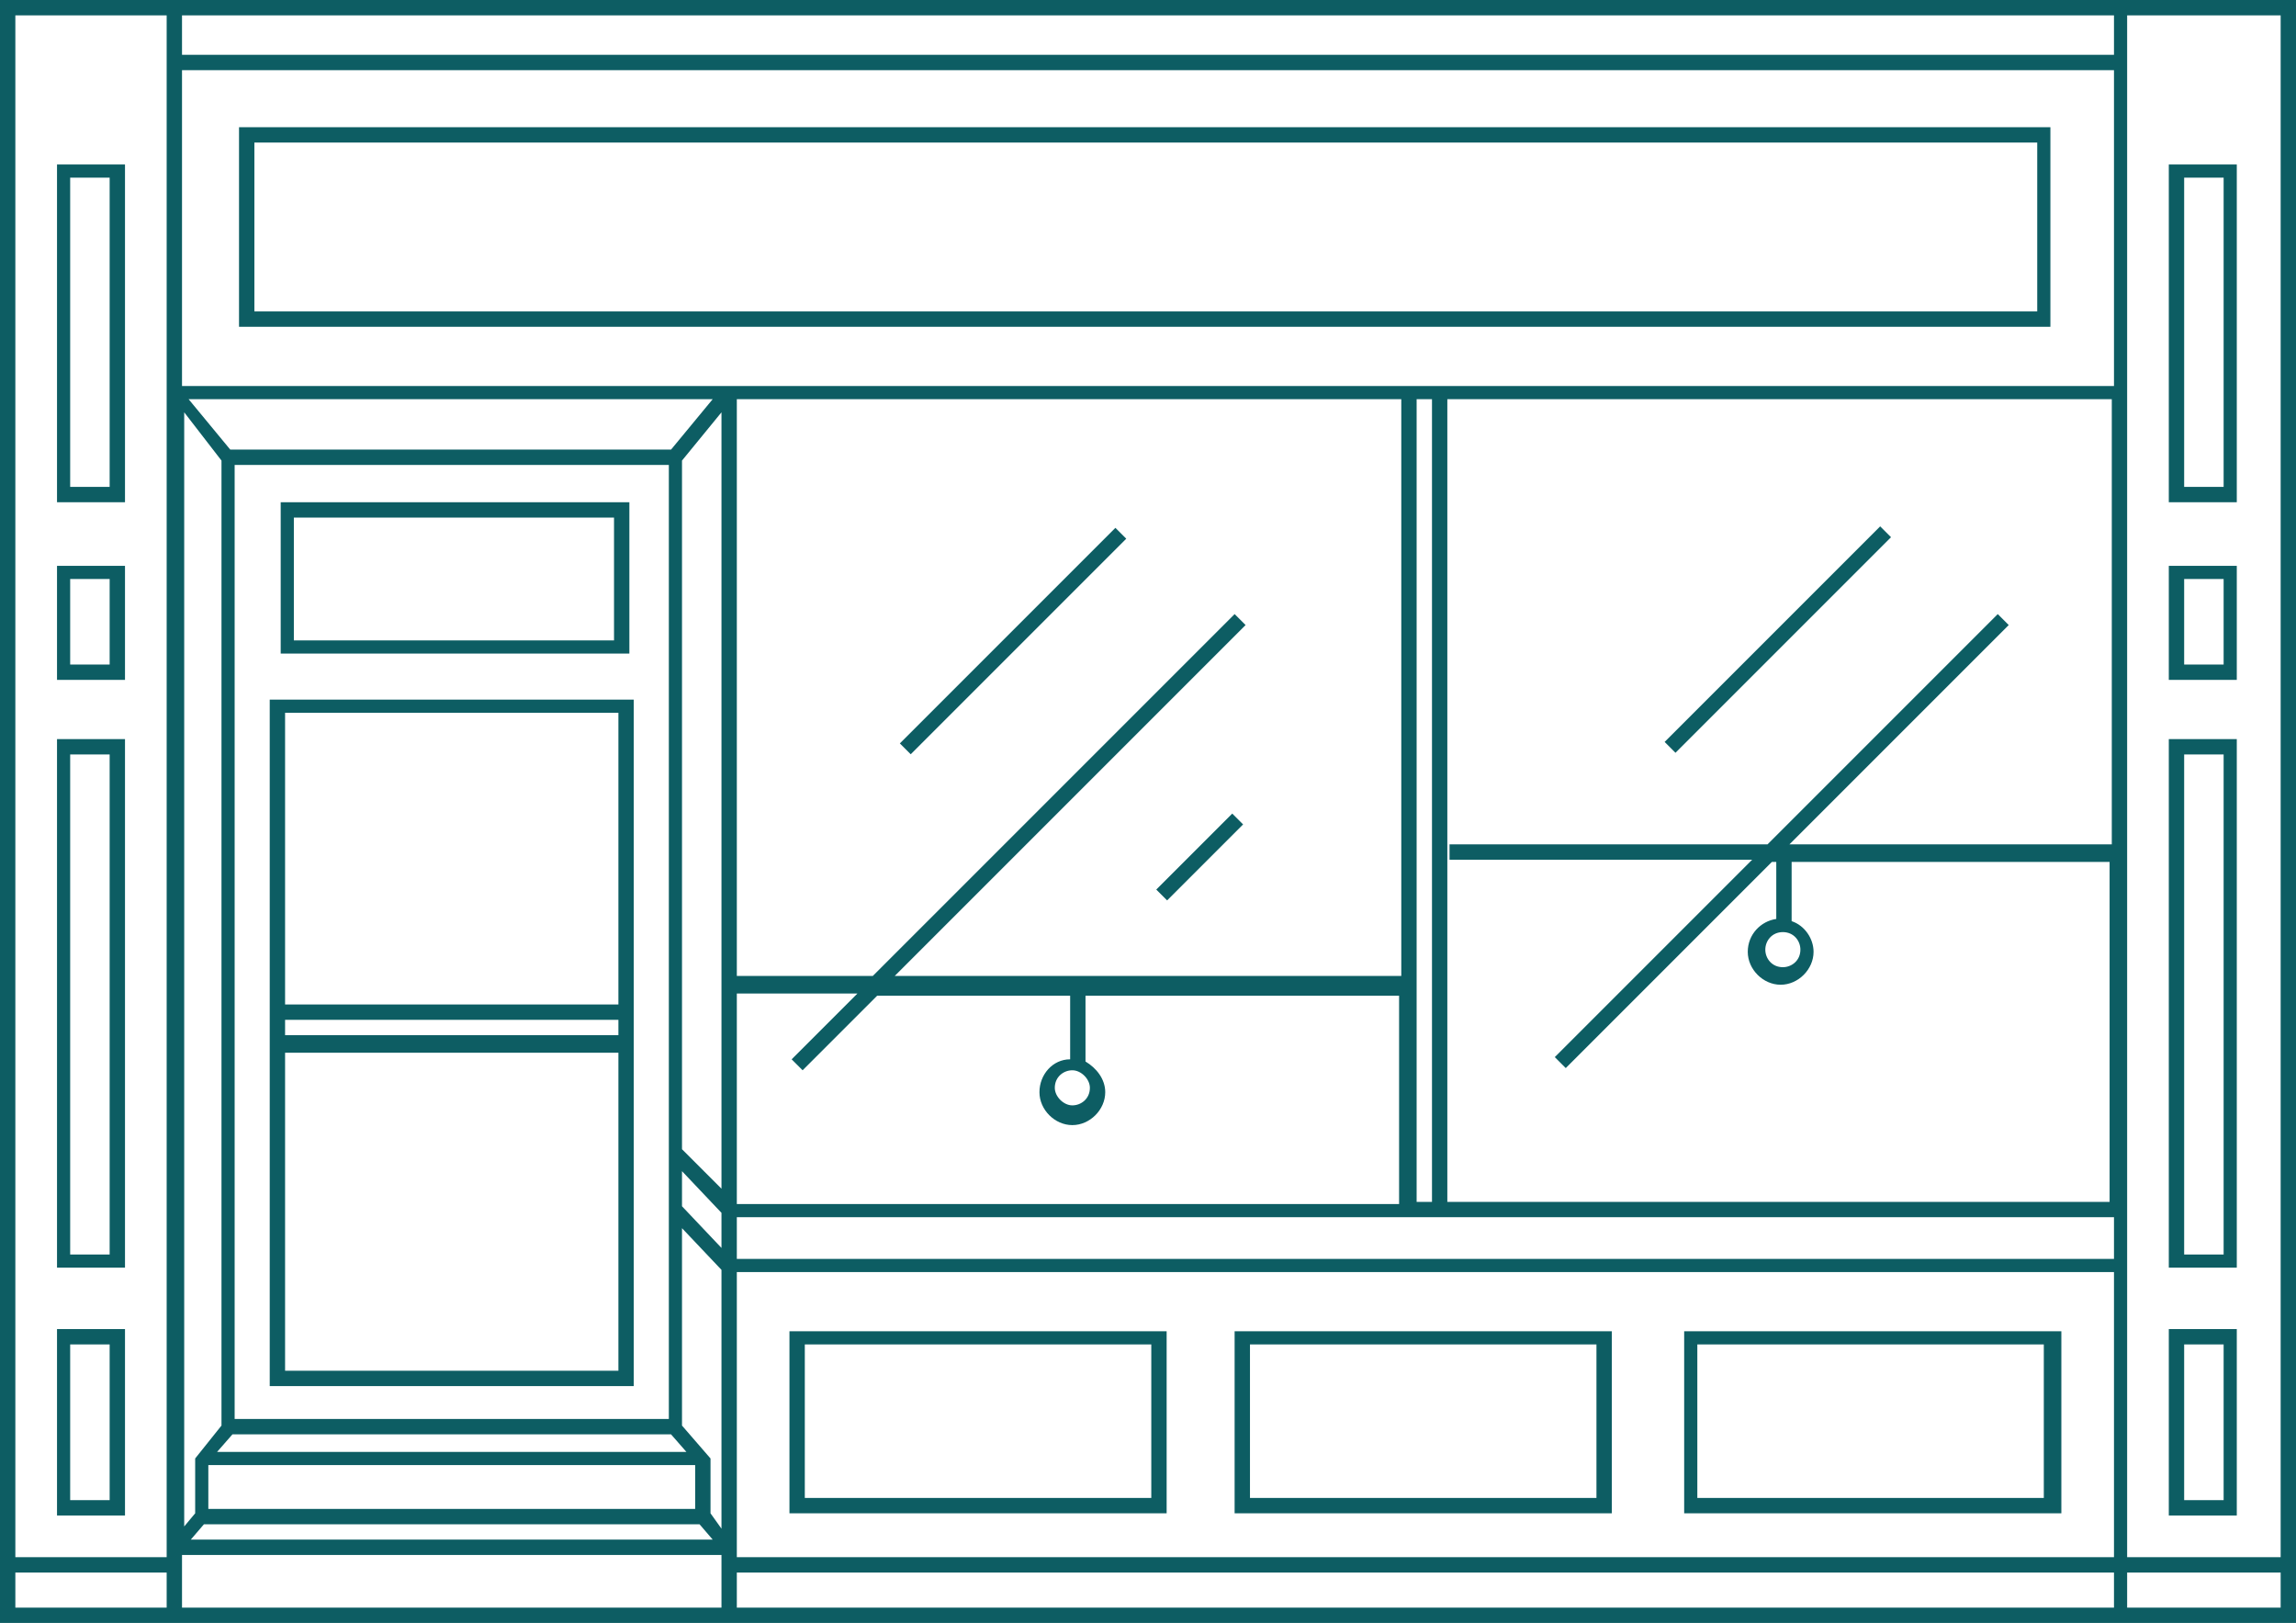
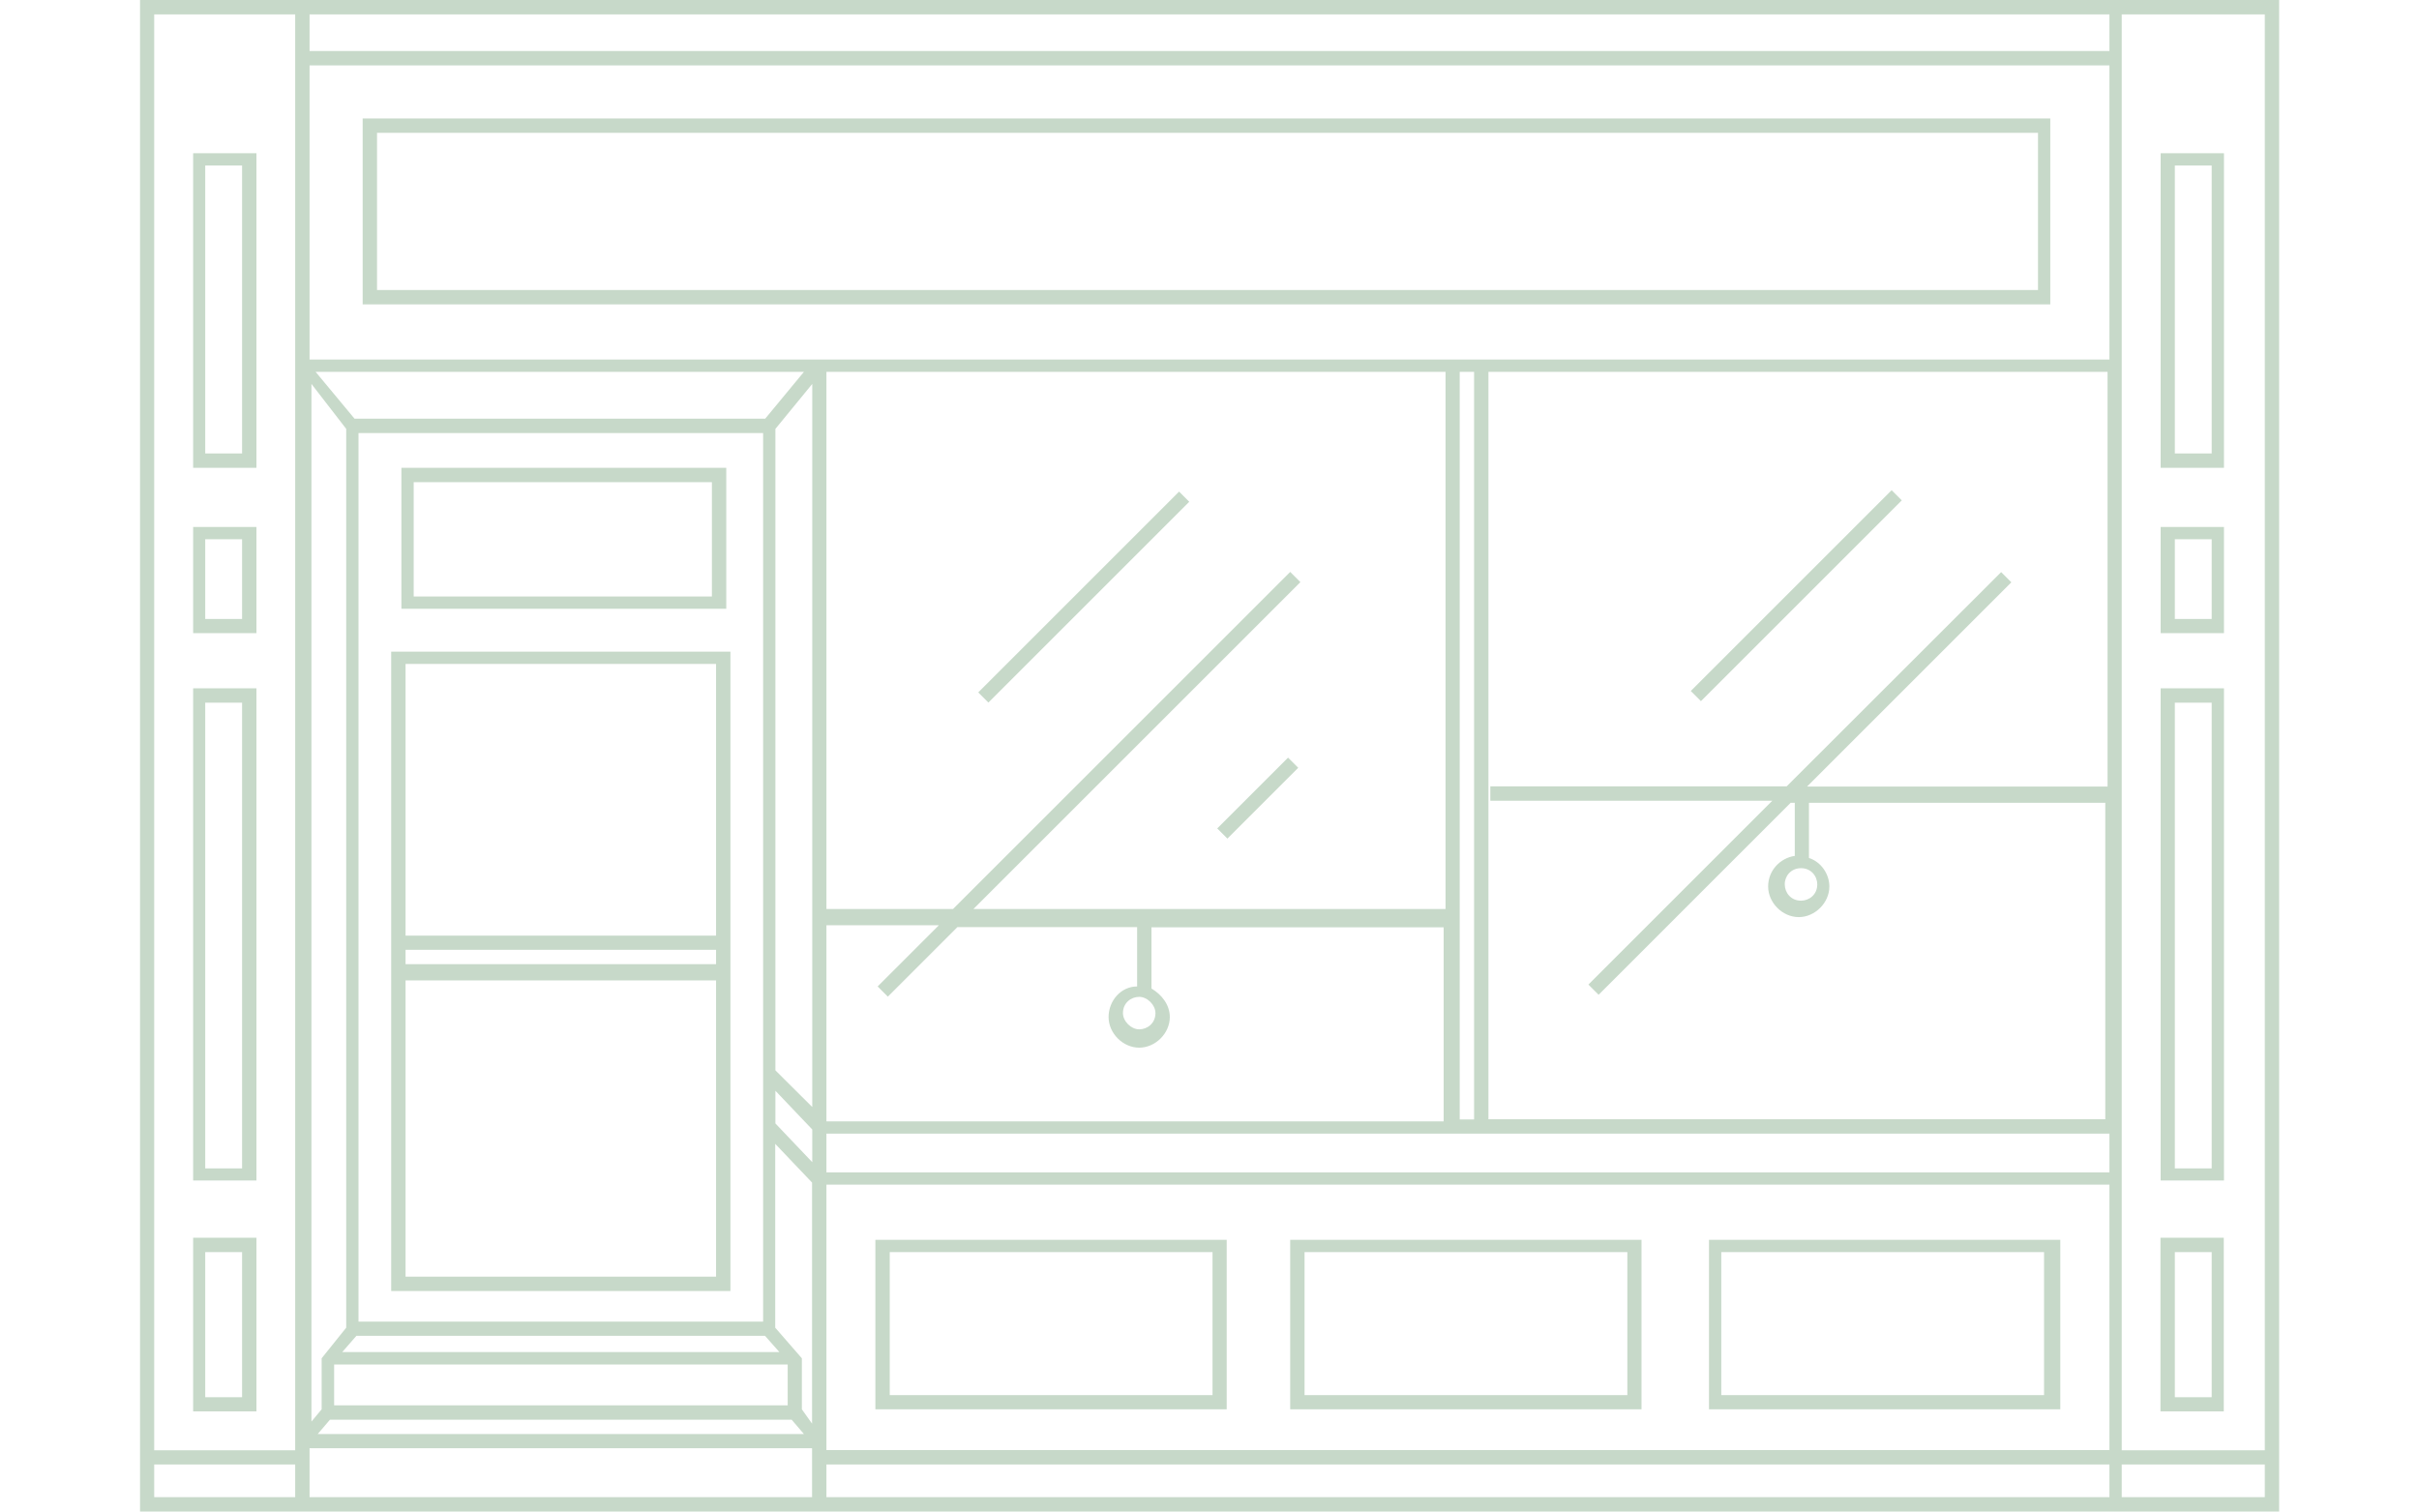
- <svg xmlns="http://www.w3.org/2000/svg" version="1.1" id="Layer_1" x="0px" y="0px" viewBox="0 0 104.7 74" enable-background="new 0 0 104.7 74" xml:space="preserve">
+ <svg xmlns="http://www.w3.org/2000/svg" version="1.1" id="Layer_1" x="0px" y="0px" viewBox="0 0 1280 800" enable-background="new 0 0 1280 800" xml:space="preserve">
  <g>
-     <path fill="#0D5D63" d="M0,0v74h104.7V0H0z M104,71h-7V0.7h7V71z M96.3,57.4H33.6v-1.9h62.8V57.4z M8.3,3.2h88.1v14.4H8.3V3.2z    M64.6,54.8V18.2h0.7v36.6H64.6z M63.9,44.5H40.8l16-16L56.3,28L39.8,44.5h-6.2V18.2h30.3V44.5z M31.1,52.4V21l1.8-2.2v35.4   L31.1,52.4z M30.6,20.5H10.5l-1.9-2.3h23.9L30.6,20.5z M30.5,21.2v43.5H10.7V21.2H30.5z M10.6,65.4h20l0.7,0.8H9.9L10.6,65.4z    M9.5,66.8h22.2v2H9.5V66.8z M32.4,66.5L31.1,65v-9l1.8,1.9v11.8L32.4,69V66.5z M31.1,55v-1.6l1.8,1.9v1.6L31.1,55z M33.6,45.3h5.5   l-3,3l0.5,0.5l3.4-3.4h8.8v2.9c-0.8,0-1.4,0.7-1.4,1.5c0,0.8,0.7,1.5,1.5,1.5c0.8,0,1.5-0.7,1.5-1.5c0-0.6-0.4-1.1-0.9-1.4h0v-3   h14.3v9.5H33.6V45.3z M49.7,49.6c0,0.5-0.4,0.8-0.8,0.8s-0.8-0.4-0.8-0.8c0-0.5,0.4-0.8,0.8-0.8S49.7,49.2,49.7,49.6z M10.1,21v44   l-1.2,1.5V69l-0.5,0.6V18.8L10.1,21z M9.3,69.5h22.6l0.6,0.7H8.7L9.3,69.5z M96.3,54.8H66V18.2h30.3v20.3H81.6l10-10L91.1,28   L80.6,38.5H66.1v0.7h13.8l-9,9l0.5,0.5l9.4-9.4h0.2v2.6c-0.7,0.1-1.3,0.7-1.3,1.5c0,0.8,0.7,1.5,1.5,1.5c0.8,0,1.5-0.7,1.5-1.5   c0-0.6-0.4-1.2-1-1.4v-2.7h14.5V54.8z M81.3,42.5c0.5,0,0.8,0.4,0.8,0.8c0,0.5-0.4,0.8-0.8,0.8c-0.5,0-0.8-0.4-0.8-0.8   C80.5,42.9,80.8,42.5,81.3,42.5z M96.3,2.5H8.3V0.7h88.1V2.5z M8.3,70.9h24.6v2.4H8.3V70.9z M33.6,71.7h62.8v1.6H33.6V71.7z    M33.6,71v-13h62.8v13H33.6z M7.6,0.7V71H0.7V0.7H7.6z M0.7,71.7h6.9v1.6H0.7V71.7z M97,73.3v-1.6h7v1.6H97z" />
-     <path fill="#0D5D63" d="M56.3,69h17.2v-8.3H56.3V69z M57,61.3h15.8v7H57V61.3z" />
-     <path fill="#0D5D63" d="M76.8,60.7V69h17.2v-8.3H76.8z M93.3,68.3H77.4v-7h15.8V68.3z" />
-     <path fill="#0D5D63" d="M36,69h17.2v-8.3H36V69z M36.7,61.3h15.8v7H36.7V61.3z" />
-     <path fill="#0D5D63" d="M5.7,7.5H2.6v15.4h3.1V7.5z M5,22.2H3.2V8.1H5V22.2z" />
-     <path fill="#0D5D63" d="M5.7,33.7H2.6v24.1h3.1V33.7z M5,57.2H3.2V34.4H5V57.2z" />
-     <path fill="#0D5D63" d="M2.6,69.1h3.1v-8.5H2.6V69.1z M3.2,61.3H5v7.1H3.2V61.3z" />
-     <path fill="#0D5D63" d="M5.7,25.8H2.6V31h3.1V25.8z M5,30.3H3.2v-3.9H5V30.3z" />
-     <path fill="#0D5D63" d="M102,7.5h-3.1v15.4h3.1V7.5z M101.4,22.2h-1.8V8.1h1.8V22.2z" />
-     <path fill="#0D5D63" d="M102,57.9V33.7h-3.1v24.1H102z M99.6,34.4h1.8v22.8h-1.8V34.4z" />
-     <path fill="#0D5D63" d="M98.9,69.1h3.1v-8.5h-3.1V69.1z M99.6,61.3h1.8v7.1h-1.8V61.3z" />
-     <path fill="#0D5D63" d="M102,25.8h-3.1V31h3.1V25.8z M101.4,30.3h-1.8v-3.9h1.8V30.3z" />
-     <path fill="#0D5D63" d="M10.9,5.8v9.1h82.6V5.8H10.9z M92.9,14.2H11.6V6.5h81.3V14.2z" />
-     <path fill="#0D5D63" d="M28.6,22.9H12.8v6.9h15.9V22.9z M28,29.2H13.4v-5.6H28V29.2z" />
-     <path fill="#0D5D63" d="M28.9,31.9H12.3v31.3h16.6V31.9z M28.2,32.5v13.3H13V32.5H28.2z M28.2,46.5v0.7H13v-0.7H28.2z M13,62.4V48   h15.2v14.5H13z" />
-     <rect x="39.3" y="28.8" transform="matrix(-0.7071 0.7071 -0.7071 -0.7071 99.5118 17.138)" fill="#0D5D63" width="13.9" height="0.7" />
-     <rect x="80.7" y="22.2" transform="matrix(0.7071 0.7071 -0.7071 0.7071 44.3724 -48.7608)" fill="#0D5D63" width="0.7" height="13.9" />
-     <rect x="54.3" y="36.7" transform="matrix(-0.7071 -0.7071 0.7071 -0.7071 65.6672 105.4011)" fill="#0D5D63" width="0.7" height="4.9" />
+     <path fill="#C7D9C9" d="M74.1,0v800h1131.9V0H74.1z M1198.4,767.6h-75.7V7.6h75.7V767.6z M1115.1,620.5H437.3V600h678.9v20.5   H1115.1z M163.8,34.6h952.4v155.7H163.8V34.6z M772.4,592.4V196.8h7.6v395.7H772.4z M764.9,481.1H515.1l173-173l-5.4-5.4   L504.3,481.1h-67V196.8h327.6L764.9,481.1L764.9,481.1z M410.3,566.5V227l19.5-23.8v382.7L410.3,566.5z M404.9,221.6H187.6   L167,196.8h258.4L404.9,221.6z M403.8,229.2v470.3H189.7V229.2H403.8z M188.6,707h216.2l7.6,8.6H181.1L188.6,707z M176.8,722.2h240   v21.6h-240V722.2z M424.3,718.9l-14.1-16.2v-97.3l19.5,20.5v127.6l-5.4-7.6V718.9z M410.3,594.6v-17.3l19.5,20.5v17.3L410.3,594.6z    M437.3,489.7h59.5l-32.4,32.4l5.4,5.4l36.8-36.8h95.1v31.4c-8.6,0-15.1,7.6-15.1,16.2c0,8.6,7.6,16.2,16.2,16.2   c8.6,0,16.2-7.6,16.2-16.2c0-6.5-4.3-11.9-9.7-15.1l0,0v-32.4h154.6v102.7H437.3V489.7z M611.4,536.2c0,5.4-4.3,8.6-8.6,8.6   s-8.6-4.3-8.6-8.6c0-5.4,4.3-8.6,8.6-8.6S611.4,531.9,611.4,536.2z M183.2,227v475.7l-13,16.2v27l-5.4,6.5V203.2L183.2,227z    M174.6,751.4h244.3l6.5,7.6H168.1L174.6,751.4z M1115.1,592.4H787.6V196.8h327.6v219.5H956.2l108.1-108.1l-5.4-5.4L945.4,416.2   H788.6v7.6h149.2l-97.3,97.3l5.4,5.4l101.6-101.6h2.2V453c-7.6,1.1-14.1,7.6-14.1,16.2c0,8.6,7.6,16.2,16.2,16.2   s16.2-7.6,16.2-16.2c0-6.5-4.3-13-10.8-15.1v-29.2h156.8v167.6H1115.1z M953,459.5c5.4,0,8.6,4.3,8.6,8.6c0,5.4-4.3,8.6-8.6,8.6   c-5.4,0-8.6-4.3-8.6-8.6C944.3,463.8,947.6,459.5,953,459.5z M1115.1,27H163.8V7.6h952.4V27H1115.1z M163.8,766.5h265.9v25.9H163.8   V766.5z M437.3,775.1h678.9v17.3H437.3V775.1z M437.3,767.6V627h678.9v140.5H437.3z M156.2,7.6v760H81.6V7.6H156.2z M81.6,775.1   h74.6v17.3H81.6V775.1z M1122.7,792.4v-17.3h75.7v17.3H1122.7z" />
+     <path fill="#C7D9C9" d="M682.7,745.9h185.9v-89.7H682.7V745.9z M690.3,662.7h170.8v75.7H690.3V662.7z" />
+     <path fill="#C7D9C9" d="M904.3,656.2v89.7h185.9v-89.7H904.3z M1082.7,738.4H910.8v-75.7h170.8v75.7H1082.7z" />
+     <path fill="#C7D9C9" d="M463.2,745.9h185.9v-89.7H463.2V745.9z M470.8,662.7h170.8v75.7H470.8V662.7z" />
+     <path fill="#C7D9C9" d="M135.7,81.1h-33.5v166.5h33.5V81.1z M128.1,240h-19.5V87.6h19.5V240z" />
+     <path fill="#C7D9C9" d="M135.7,364.3h-33.5v260.5h33.5V364.3z M128.1,618.4h-19.5V371.9h19.5V618.4z" />
+     <path fill="#C7D9C9" d="M102.2,747h33.5v-91.9h-33.5V747z M108.6,662.7h19.5v76.8h-19.5V662.7z" />
+     <path fill="#C7D9C9" d="M135.7,278.9h-33.5v56.2h33.5V278.9z M128.1,327.6h-19.5v-42.2h19.5V327.6z" />
+     <path fill="#C7D9C9" d="M1176.8,81.1h-33.5v166.5h33.5V81.1z M1170.3,240h-19.5V87.6h19.5V240z" />
+     <path fill="#C7D9C9" d="M1176.8,625.9V364.3h-33.5v260.5h33.5V625.9z M1150.8,371.9h19.5v246.5h-19.5V371.9z" />
+     <path fill="#C7D9C9" d="M1143.2,747h33.5v-91.9h-33.5V747z M1150.8,662.7h19.5v76.8h-19.5V662.7z" />
+     <path fill="#C7D9C9" d="M1176.8,278.9h-33.5v56.2h33.5V278.9z M1170.3,327.6h-19.5v-42.2h19.5V327.6z" />
+     <path fill="#C7D9C9" d="M191.9,62.7v98.4h893V62.7H191.9z M1078.4,153.5H199.5V70.3h878.9V153.5z" />
+     <path fill="#C7D9C9" d="M383.2,247.6H212.4v74.6h171.9v-74.6H383.2z M376.8,315.7H218.9v-60.5h157.8V315.7z" />
+     <path fill="#C7D9C9" d="M386.5,344.9H207v338.4h179.5L386.5,344.9L386.5,344.9z M378.9,351.4v143.8H214.6V351.4H378.9z    M378.9,502.7v7.6H214.6v-7.6H378.9z M214.6,674.6V518.9h164.3v156.8H214.6V674.6z" />
+     <rect x="498.3" y="312.2" transform="matrix(0.7071 -0.7071 0.7071 0.7071 -55.4742 498.0607)" fill="#C7D9C9" width="150.3" height="7.6" />
+     <rect x="946.7" y="240.1" transform="matrix(-0.7071 -0.7071 0.7071 -0.7071 1399.675 1210.286)" fill="#C7D9C9" width="7.6" height="150.3" />
+     <rect x="661.7" y="395.9" transform="matrix(0.7071 0.7071 -0.7071 0.7071 493.6212 -346.8394)" fill="#C7D9C9" width="7.6" height="53" />
  </g>
</svg>
